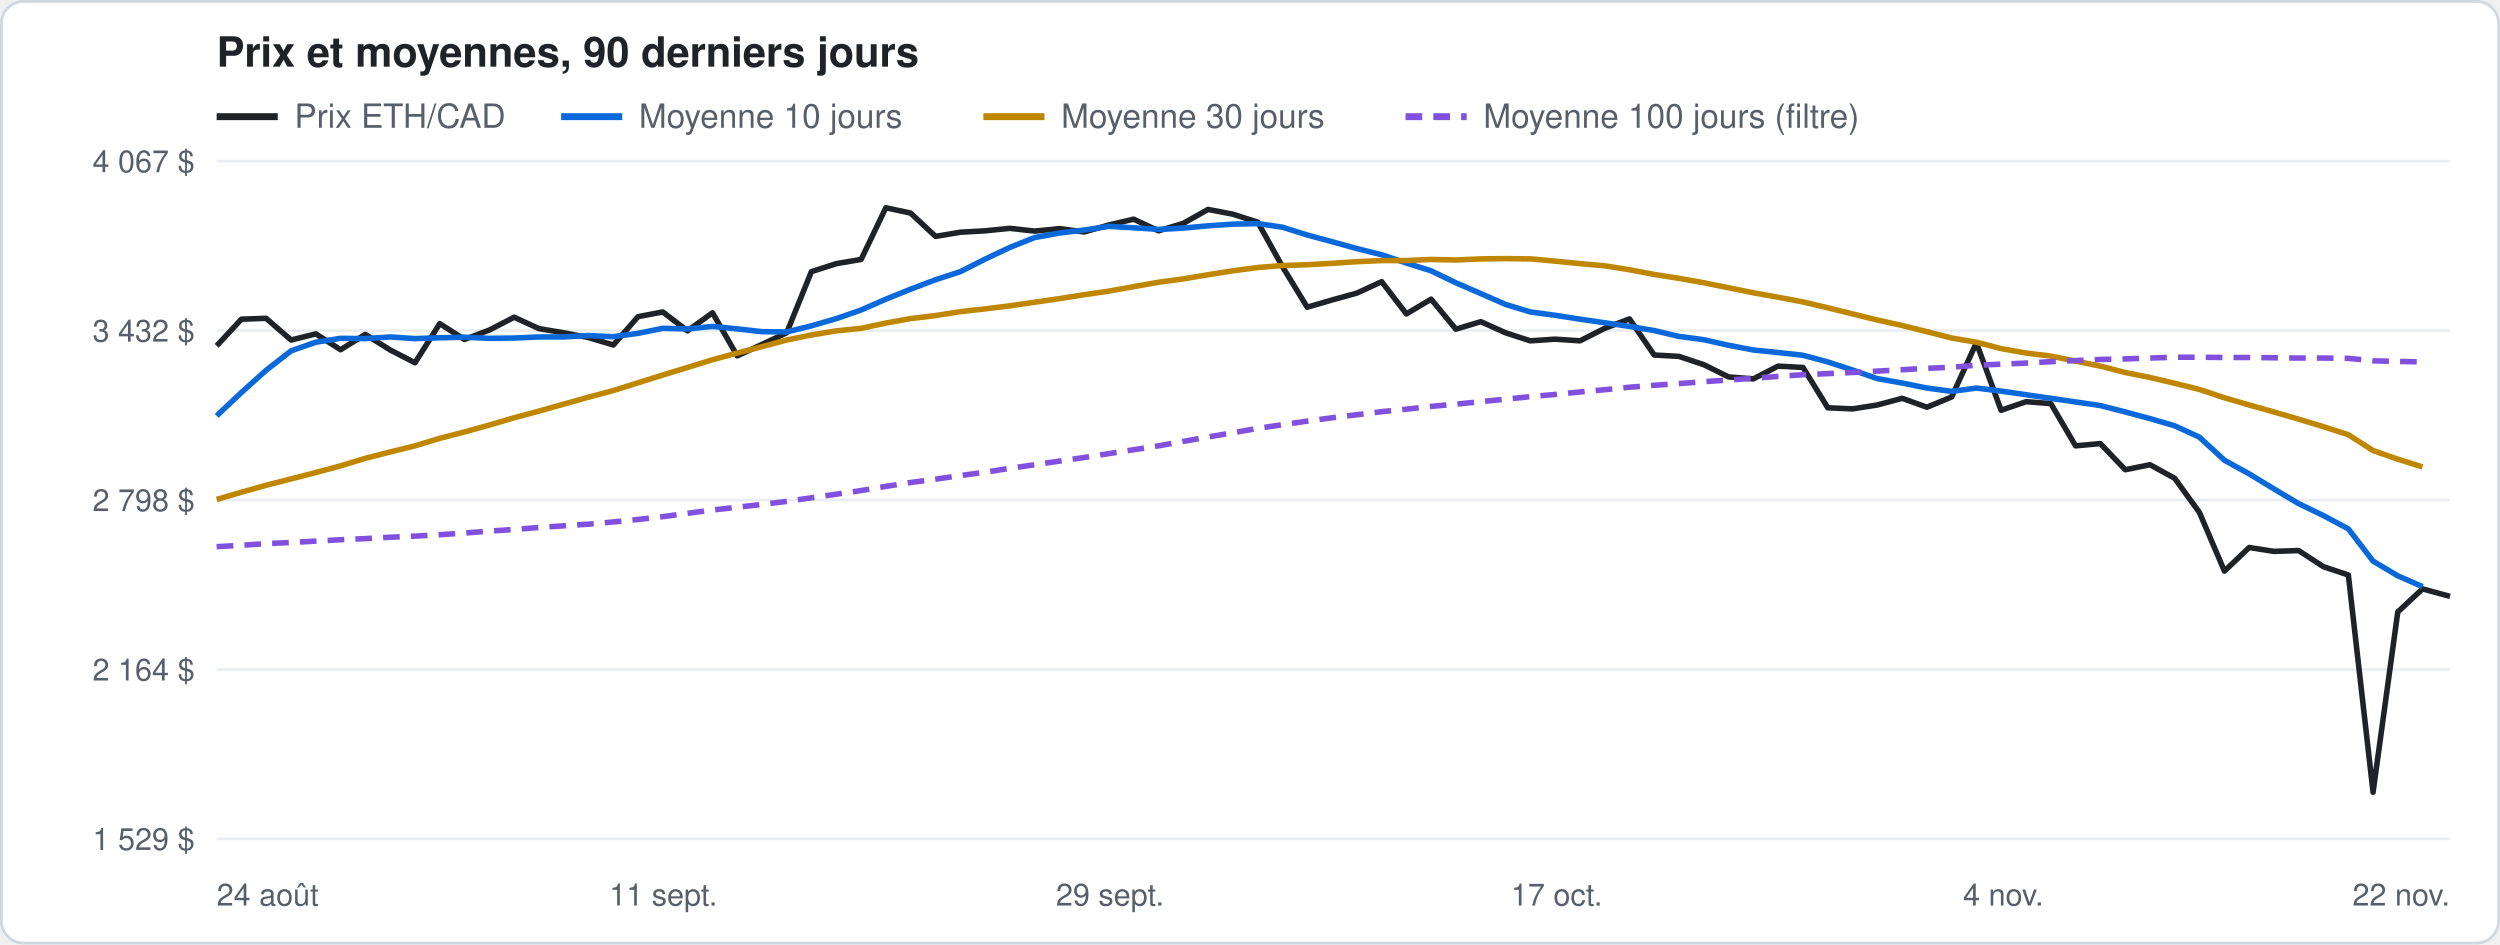
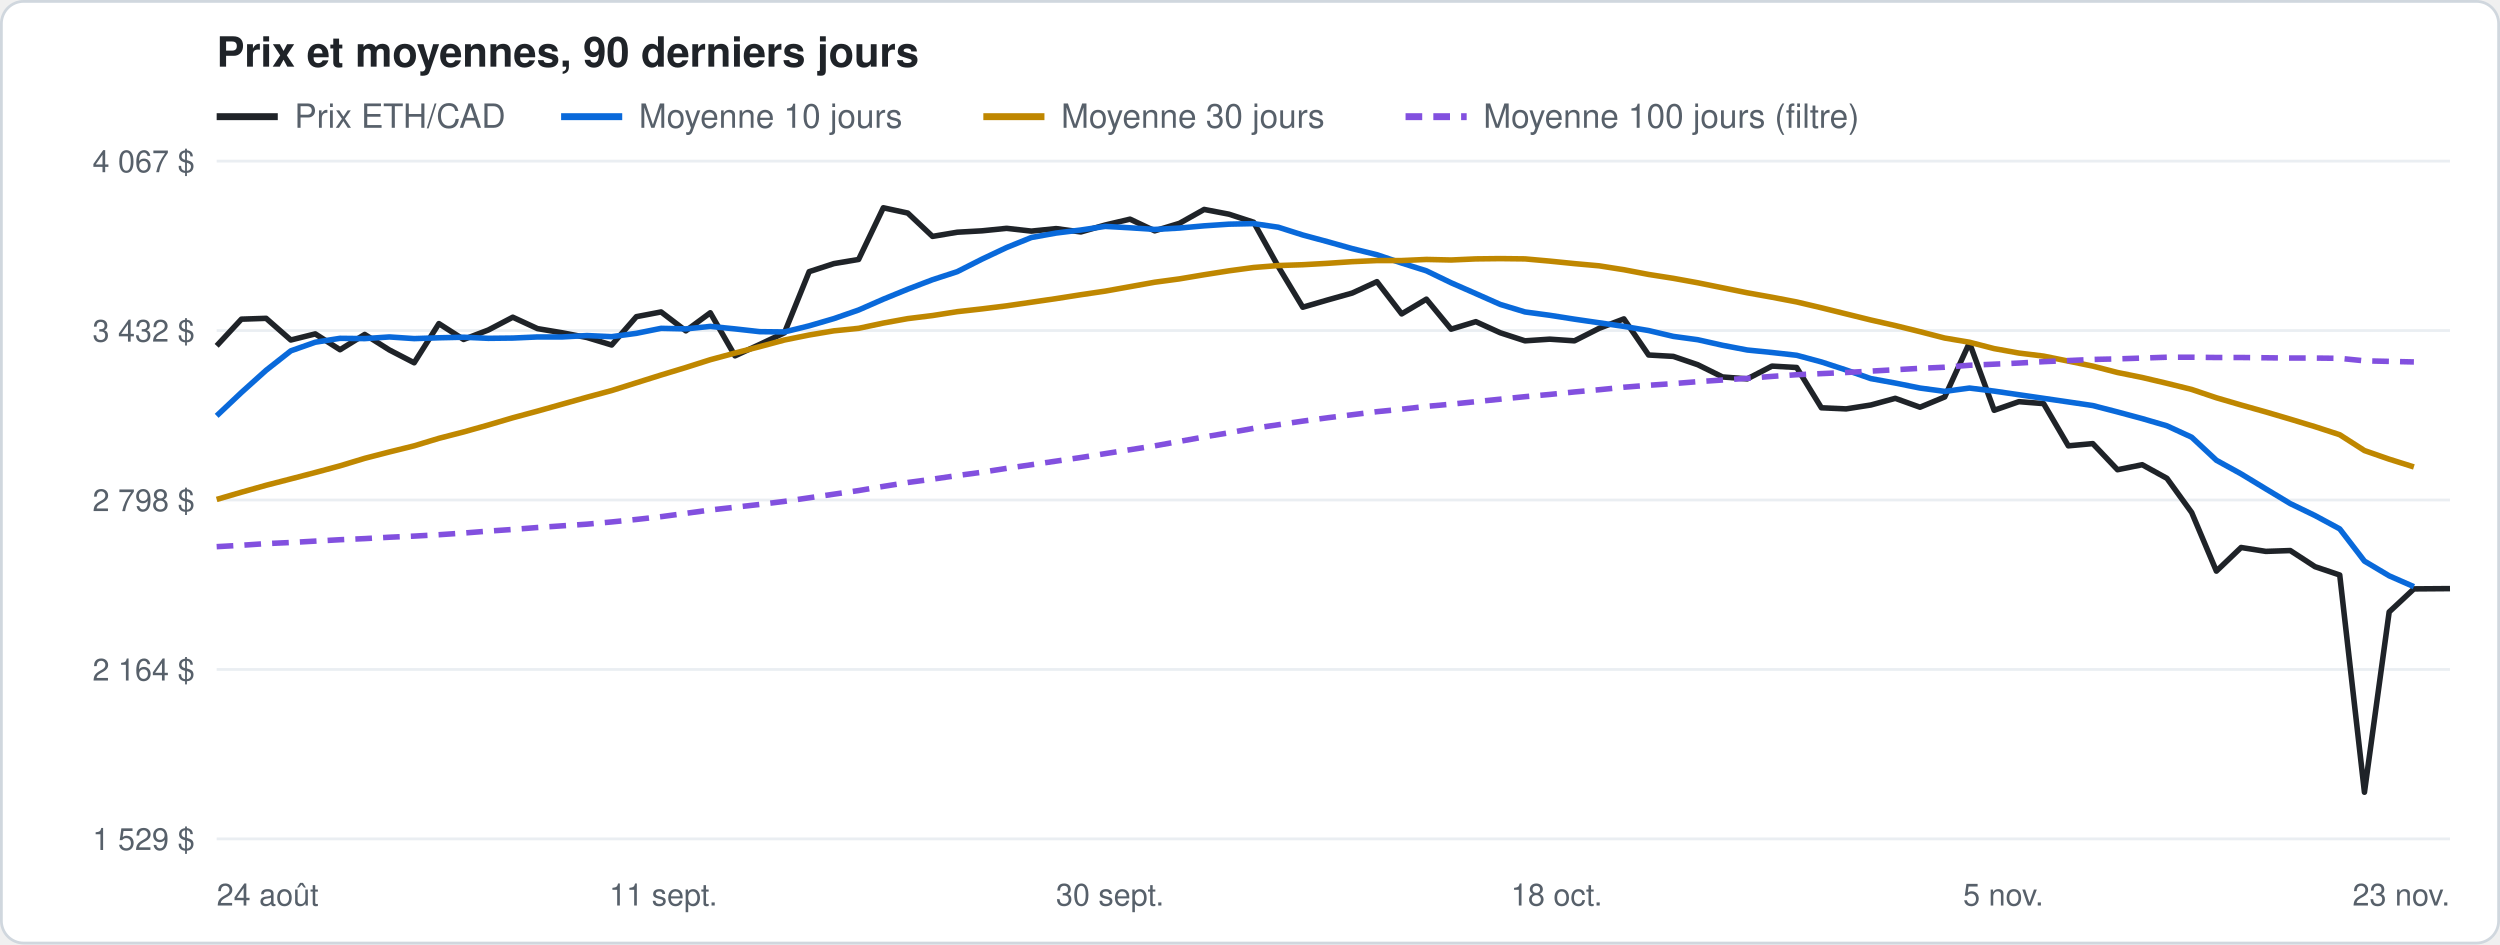
<svg xmlns="http://www.w3.org/2000/svg" width="900" height="340" viewBox="0 0 900 340" font-family="-apple-system, Segoe UI, Helvetica, Arial, sans-serif">
  <rect x="0.5" y="0.5" width="899" height="339" rx="8" fill="#ffffff" stroke="#d0d7de" />
  <text x="78" y="24" font-size="15" font-weight="600" fill="#1f2328">Prix et moyennes, 90 derniers jours</text>
  <line x1="78" y1="42" x2="100" y2="42" stroke="#1f2328" stroke-width="2.5" />
  <text x="106" y="46" font-size="12" fill="#57606a">Prix ETH/CAD</text>
  <line x1="202" y1="42" x2="224" y2="42" stroke="#0969da" stroke-width="2.5" />
  <text x="230" y="46" font-size="12" fill="#57606a">Moyenne 10 jours</text>
  <line x1="354" y1="42" x2="376" y2="42" stroke="#bf8700" stroke-width="2.5" />
  <text x="382" y="46" font-size="12" fill="#57606a">Moyenne 30 jours</text>
  <line x1="506" y1="42" x2="528" y2="42" stroke="#8250df" stroke-width="2.5" stroke-dasharray="6 4" />
  <text x="534" y="46" font-size="12" fill="#57606a">Moyenne 100 jours (filtre)</text>
  <line x1="78" y1="302.0" x2="882" y2="302.0" stroke="#eaeef2" />
  <text x="70" y="306.0" font-size="11" fill="#57606a" text-anchor="end">1 529 $</text>
  <line x1="78" y1="241.0" x2="882" y2="241.0" stroke="#eaeef2" />
  <text x="70" y="245.0" font-size="11" fill="#57606a" text-anchor="end">2 164 $</text>
  <line x1="78" y1="180.0" x2="882" y2="180.0" stroke="#eaeef2" />
  <text x="70" y="184.0" font-size="11" fill="#57606a" text-anchor="end">2 798 $</text>
  <line x1="78" y1="119.0" x2="882" y2="119.0" stroke="#eaeef2" />
  <text x="70" y="123.0" font-size="11" fill="#57606a" text-anchor="end">3 432 $</text>
  <line x1="78" y1="58.0" x2="882" y2="58.0" stroke="#eaeef2" />
  <text x="70" y="62.0" font-size="11" fill="#57606a" text-anchor="end">4 067 $</text>
  <text x="78.0" y="326" font-size="11" fill="#57606a" text-anchor="start">24 août</text>
  <text x="238.8" y="326" font-size="11" fill="#57606a" text-anchor="middle">11 sept.</text>
-   <text x="399.6" y="326" font-size="11" fill="#57606a" text-anchor="middle">29 sept.</text>
-   <text x="560.4" y="326" font-size="11" fill="#57606a" text-anchor="middle">17 oct.</text>
-   <text x="721.2" y="326" font-size="11" fill="#57606a" text-anchor="middle">4 nov.</text>
-   <text x="882.0" y="326" font-size="11" fill="#57606a" text-anchor="end">22 nov.</text>
-   <polyline points="78.0,124.5 86.9,114.9 95.8,114.6 104.8,122.4 113.7,120.2 122.6,125.9 131.5,120.4 140.5,126.0 149.4,130.6 158.3,116.5 167.2,122.2 176.2,118.8 185.1,114.2 194.0,118.3 202.9,119.8 211.8,121.5 220.8,124.2 229.7,114.0 238.6,112.3 247.5,119.1 256.5,112.6 265.4,128.1 274.3,124.0 283.2,119.8 292.1,97.8 301.1,94.9 310.0,93.4 318.9,74.8 327.8,76.7 336.8,85.1 345.7,83.6 354.6,83.1 363.5,82.2 372.5,83.2 381.4,82.3 390.3,83.5 399.2,81.0 408.1,78.9 417.1,83.1 426.0,80.4 434.9,75.4 443.8,77.1 452.8,80.0 461.7,96.0 470.6,110.6 479.5,108.0 488.5,105.5 497.4,101.4 506.3,113.0 515.2,107.7 524.1,118.5 533.1,115.8 542.0,119.8 550.9,122.7 559.8,122.1 568.8,122.7 577.7,118.2 586.6,114.8 595.5,127.8 604.4,128.3 613.4,131.3 622.3,135.7 631.2,136.4 640.1,131.8 649.1,132.3 658.0,146.8 666.9,147.2 675.8,145.8 684.8,143.4 693.7,146.6 702.6,142.9 711.5,123.4 720.4,147.7 729.4,144.6 738.3,145.3 747.2,160.5 756.1,159.7 765.1,169.1 774.0,167.3 782.9,172.2 791.8,184.5 800.8,205.6 809.7,197.1 818.6,198.5 827.5,198.2 836.4,204.0 845.4,207.0 854.3,285.2 863.2,220.3 872.1,212.0 882.0,214.7" fill="none" stroke="#1f2328" stroke-width="2" stroke-linejoin="round" />
-   <polyline points="78.0,149.7 86.9,141.3 95.8,133.3 104.8,126.3 113.7,123.2 122.6,121.8 131.5,121.9 140.5,121.3 149.4,121.9 158.3,121.6 167.2,121.4 176.2,121.8 185.1,121.7 194.0,121.3 202.9,121.3 211.8,120.8 220.8,121.2 229.7,120.0 238.6,118.2 247.5,118.4 256.5,117.5 265.4,118.4 274.3,119.4 283.2,119.5 292.1,117.3 301.1,114.7 310.0,111.6 318.9,107.7 327.8,104.1 336.8,100.7 345.7,97.8 354.6,93.3 363.5,89.1 372.5,85.5 381.4,83.9 390.3,82.8 399.2,81.5 408.1,82.0 417.1,82.6 426.0,82.1 434.9,81.3 443.8,80.7 452.8,80.5 461.7,81.8 470.6,84.6 479.5,87.0 488.5,89.5 497.4,91.7 506.3,94.7 515.2,97.5 524.1,101.8 533.1,105.7 542.0,109.6 550.9,112.3 559.8,113.5 568.8,114.9 577.7,116.2 586.6,117.5 595.5,119.0 604.4,121.1 613.4,122.3 622.3,124.3 631.2,126.0 640.1,126.9 649.1,127.9 658.0,130.3 666.9,133.2 675.8,136.3 684.8,137.9 693.7,139.7 702.6,140.9 711.5,139.7 720.4,140.8 729.4,142.1 738.3,143.4 747.2,144.7 756.1,146.0 765.1,148.3 774.0,150.7 782.9,153.3 791.8,157.4 800.8,165.7 809.7,170.6 818.6,176.0 827.5,181.3 836.4,185.6 845.4,190.4 854.3,202.0 863.2,207.3 872.1,211.2" fill="none" stroke="#0969da" stroke-width="2" stroke-linejoin="round" />
-   <polyline points="78.0,179.8 86.9,177.2 95.8,174.7 104.8,172.4 113.7,170.1 122.6,167.7 131.5,165.0 140.5,162.7 149.4,160.5 158.3,157.8 167.2,155.5 176.2,153.0 185.1,150.4 194.0,148.0 202.9,145.5 211.8,143.0 220.8,140.6 229.7,137.8 238.6,135.0 247.5,132.3 256.5,129.5 265.4,127.1 274.3,124.8 283.2,122.4 292.1,120.6 301.1,119.1 310.0,118.2 318.9,116.3 327.8,114.7 336.8,113.6 345.7,112.2 354.6,111.2 363.5,110.1 372.5,108.8 381.4,107.5 390.3,106.1 399.2,104.8 408.1,103.2 417.1,101.6 426.0,100.4 434.9,98.9 443.8,97.5 452.8,96.3 461.7,95.6 470.6,95.3 479.5,94.8 488.5,94.2 497.4,93.8 506.3,93.8 515.2,93.4 524.1,93.6 533.1,93.2 542.0,93.1 550.9,93.2 559.8,94.0 568.8,94.9 577.7,95.7 586.6,97.1 595.5,98.8 604.4,100.2 613.4,101.8 622.3,103.6 631.2,105.4 640.1,107.0 649.1,108.7 658.0,110.8 666.9,113.0 675.8,115.2 684.8,117.2 693.7,119.4 702.6,121.7 711.5,123.2 720.4,125.5 729.4,127.1 738.3,128.2 747.2,130.0 756.1,131.8 765.1,134.1 774.0,135.9 782.9,138.0 791.8,140.2 800.8,143.2 809.7,145.8 818.6,148.3 827.5,150.9 836.4,153.6 845.4,156.5 854.3,162.2 863.2,165.3 872.1,168.1" fill="none" stroke="#bf8700" stroke-width="2" stroke-linejoin="round" />
-   <polyline points="78.0,196.8 86.9,196.3 95.8,195.7 104.8,195.3 113.7,194.8 122.6,194.3 131.5,193.9 140.5,193.4 149.4,193.0 158.3,192.5 167.2,191.9 176.2,191.2 185.1,190.6 194.0,189.9 202.9,189.3 211.8,188.7 220.8,187.9 229.7,187.0 238.6,186.0 247.5,184.8 256.5,183.6 265.4,182.6 274.3,181.6 283.2,180.5 292.1,179.2 301.1,177.9 310.0,176.6 318.9,175.1 327.8,173.7 336.8,172.5 345.7,171.2 354.6,170.0 363.5,168.6 372.5,167.3 381.4,166.0 390.3,164.7 399.2,163.3 408.1,161.9 417.1,160.5 426.0,158.9 434.9,157.3 443.8,155.8 452.8,154.2 461.7,152.9 470.6,151.6 479.5,150.4 488.5,149.3 497.4,148.2 506.3,147.3 515.2,146.3 524.1,145.5 533.1,144.6 542.0,143.7 550.9,142.8 559.8,142.0 568.8,141.1 577.7,140.3 586.6,139.4 595.5,138.7 604.4,138.1 613.4,137.4 622.3,136.8 631.2,136.2 640.1,135.5 649.1,134.9 658.0,134.5 666.9,134.1 675.8,133.6 684.8,133.1 693.7,132.6 702.6,132.2 711.5,131.5 720.4,131.1 729.4,130.7 738.3,130.2 747.2,129.8 756.1,129.4 765.1,129.2 774.0,128.9 782.9,128.6 791.8,128.6 800.8,128.7 809.7,128.7 818.6,128.8 827.5,128.9 836.4,128.9 845.4,129.0 854.3,129.9 863.2,130.1 872.1,130.3" fill="none" stroke="#8250df" stroke-width="2" stroke-linejoin="round" stroke-dasharray="6 4" />
+   <text x="399.6" y="326" font-size="11" fill="#57606a" text-anchor="middle">30 sept.</text>
+   <text x="560.4" y="326" font-size="11" fill="#57606a" text-anchor="middle">18 oct.</text>
+   <text x="721.2" y="326" font-size="11" fill="#57606a" text-anchor="middle">5 nov.</text>
+   <text x="882.0" y="326" font-size="11" fill="#57606a" text-anchor="end">23 nov.</text>
+   <polyline points="78.0,124.5 86.9,114.9 95.8,114.6 104.7,122.4 113.5,120.2 122.4,125.9 131.3,120.4 140.2,126.0 149.1,130.6 158.0,116.5 166.9,122.2 175.8,118.8 184.6,114.2 193.5,118.3 202.4,119.8 211.3,121.5 220.2,124.2 229.1,114.0 238.0,112.3 246.9,119.1 255.7,112.6 264.6,128.1 273.5,124.0 282.4,119.8 291.3,97.8 300.2,94.9 309.1,93.4 318.0,74.8 326.8,76.7 335.7,85.1 344.6,83.6 353.5,83.1 362.4,82.2 371.3,83.2 380.2,82.3 389.1,83.5 397.9,81.0 406.8,78.9 415.7,83.1 424.6,80.4 433.5,75.4 442.4,77.1 451.3,80.0 460.2,96.0 469.0,110.6 477.9,108.0 486.8,105.5 495.7,101.4 504.6,113.0 513.5,107.7 522.4,118.5 531.3,115.8 540.1,119.8 549.0,122.7 557.9,122.1 566.8,122.7 575.7,118.2 584.6,114.8 593.5,127.8 602.4,128.3 611.2,131.3 620.1,135.7 629.0,136.4 637.9,131.8 646.8,132.3 655.7,146.8 664.6,147.2 673.5,145.8 682.3,143.4 691.2,146.6 700.1,142.9 709.0,123.4 717.9,147.7 726.8,144.6 735.7,145.3 744.6,160.5 753.4,159.7 762.3,169.1 771.2,167.3 780.1,172.2 789.0,184.5 797.9,205.6 806.8,197.1 815.7,198.5 824.5,198.2 833.4,204.0 842.3,207.0 851.2,285.2 860.1,220.3 869.0,212.0 882.0,211.9" fill="none" stroke="#1f2328" stroke-width="2" stroke-linejoin="round" />
+   <polyline points="78.0,149.7 86.9,141.3 95.8,133.3 104.7,126.3 113.5,123.2 122.4,121.8 131.3,121.9 140.2,121.3 149.1,121.9 158.0,121.6 166.9,121.4 175.8,121.8 184.6,121.7 193.5,121.3 202.4,121.3 211.3,120.8 220.2,121.2 229.1,120.0 238.0,118.2 246.9,118.4 255.7,117.5 264.6,118.4 273.5,119.4 282.4,119.5 291.3,117.3 300.2,114.7 309.1,111.6 318.0,107.7 326.8,104.1 335.7,100.7 344.6,97.8 353.5,93.3 362.4,89.1 371.3,85.5 380.2,83.9 389.1,82.8 397.9,81.5 406.8,82.0 415.7,82.6 424.6,82.1 433.5,81.3 442.4,80.7 451.3,80.5 460.2,81.8 469.0,84.6 477.9,87.0 486.8,89.5 495.7,91.7 504.6,94.7 513.5,97.5 522.4,101.8 531.3,105.7 540.1,109.6 549.0,112.3 557.9,113.5 566.8,114.9 575.7,116.2 584.6,117.5 593.5,119.0 602.4,121.1 611.2,122.3 620.1,124.3 629.0,126.0 637.9,126.9 646.8,127.9 655.7,130.3 664.6,133.2 673.5,136.3 682.3,137.9 691.2,139.7 700.1,140.9 709.0,139.7 717.9,140.8 726.8,142.1 735.7,143.4 744.6,144.7 753.4,146.0 762.3,148.3 771.2,150.7 780.1,153.3 789.0,157.4 797.9,165.7 806.8,170.6 815.7,176.0 824.5,181.3 833.4,185.6 842.3,190.4 851.2,202.0 860.1,207.3 869.0,211.2" fill="none" stroke="#0969da" stroke-width="2" stroke-linejoin="round" />
+   <polyline points="78.0,179.8 86.9,177.2 95.8,174.7 104.7,172.4 113.5,170.1 122.4,167.7 131.3,165.0 140.2,162.7 149.1,160.5 158.0,157.8 166.9,155.5 175.8,153.0 184.6,150.4 193.5,148.0 202.4,145.5 211.3,143.0 220.2,140.6 229.1,137.8 238.0,135.0 246.9,132.3 255.7,129.5 264.6,127.1 273.5,124.8 282.4,122.4 291.3,120.6 300.2,119.1 309.1,118.2 318.0,116.3 326.8,114.7 335.7,113.6 344.6,112.2 353.5,111.2 362.4,110.1 371.3,108.8 380.2,107.5 389.1,106.1 397.9,104.8 406.8,103.2 415.7,101.6 424.6,100.4 433.5,98.9 442.4,97.5 451.3,96.3 460.2,95.6 469.0,95.3 477.9,94.8 486.8,94.2 495.7,93.8 504.6,93.8 513.5,93.4 522.4,93.6 531.3,93.2 540.1,93.1 549.0,93.2 557.9,94.0 566.8,94.9 575.7,95.7 584.6,97.1 593.5,98.8 602.4,100.2 611.2,101.8 620.1,103.6 629.0,105.4 637.9,107.0 646.8,108.7 655.7,110.8 664.6,113.0 673.5,115.2 682.3,117.2 691.2,119.4 700.1,121.7 709.0,123.2 717.9,125.5 726.8,127.1 735.7,128.2 744.6,130.0 753.4,131.8 762.3,134.1 771.2,135.9 780.1,138.0 789.0,140.2 797.9,143.2 806.8,145.8 815.7,148.3 824.5,150.9 833.4,153.6 842.3,156.5 851.2,162.2 860.1,165.3 869.0,168.1" fill="none" stroke="#bf8700" stroke-width="2" stroke-linejoin="round" />
+   <polyline points="78.0,196.8 86.9,196.3 95.8,195.7 104.7,195.3 113.5,194.8 122.4,194.3 131.3,193.9 140.2,193.4 149.1,193.0 158.0,192.5 166.9,191.9 175.8,191.2 184.6,190.6 193.5,189.9 202.4,189.3 211.3,188.7 220.2,187.9 229.1,187.0 238.0,186.0 246.9,184.8 255.7,183.6 264.6,182.6 273.5,181.6 282.4,180.5 291.3,179.2 300.2,177.9 309.1,176.6 318.0,175.1 326.8,173.7 335.7,172.5 344.6,171.2 353.5,170.0 362.4,168.6 371.3,167.3 380.2,166.0 389.1,164.7 397.9,163.3 406.8,161.9 415.7,160.5 424.6,158.9 433.5,157.3 442.4,155.8 451.3,154.2 460.2,152.9 469.0,151.6 477.9,150.4 486.8,149.3 495.7,148.2 504.6,147.3 513.5,146.3 522.4,145.5 531.3,144.6 540.1,143.7 549.0,142.8 557.9,142.0 566.8,141.1 575.7,140.3 584.6,139.4 593.5,138.7 602.4,138.1 611.2,137.4 620.1,136.8 629.0,136.2 637.9,135.5 646.8,134.9 655.7,134.5 664.6,134.1 673.5,133.6 682.3,133.1 691.2,132.6 700.1,132.2 709.0,131.5 717.9,131.1 726.8,130.7 735.7,130.2 744.6,129.8 753.4,129.4 762.3,129.2 771.2,128.9 780.1,128.6 789.0,128.6 797.9,128.7 806.8,128.7 815.7,128.8 824.5,128.9 833.4,128.9 842.3,129.0 851.2,129.9 860.1,130.1 869.0,130.3" fill="none" stroke="#8250df" stroke-width="2" stroke-linejoin="round" stroke-dasharray="6 4" />
</svg>
